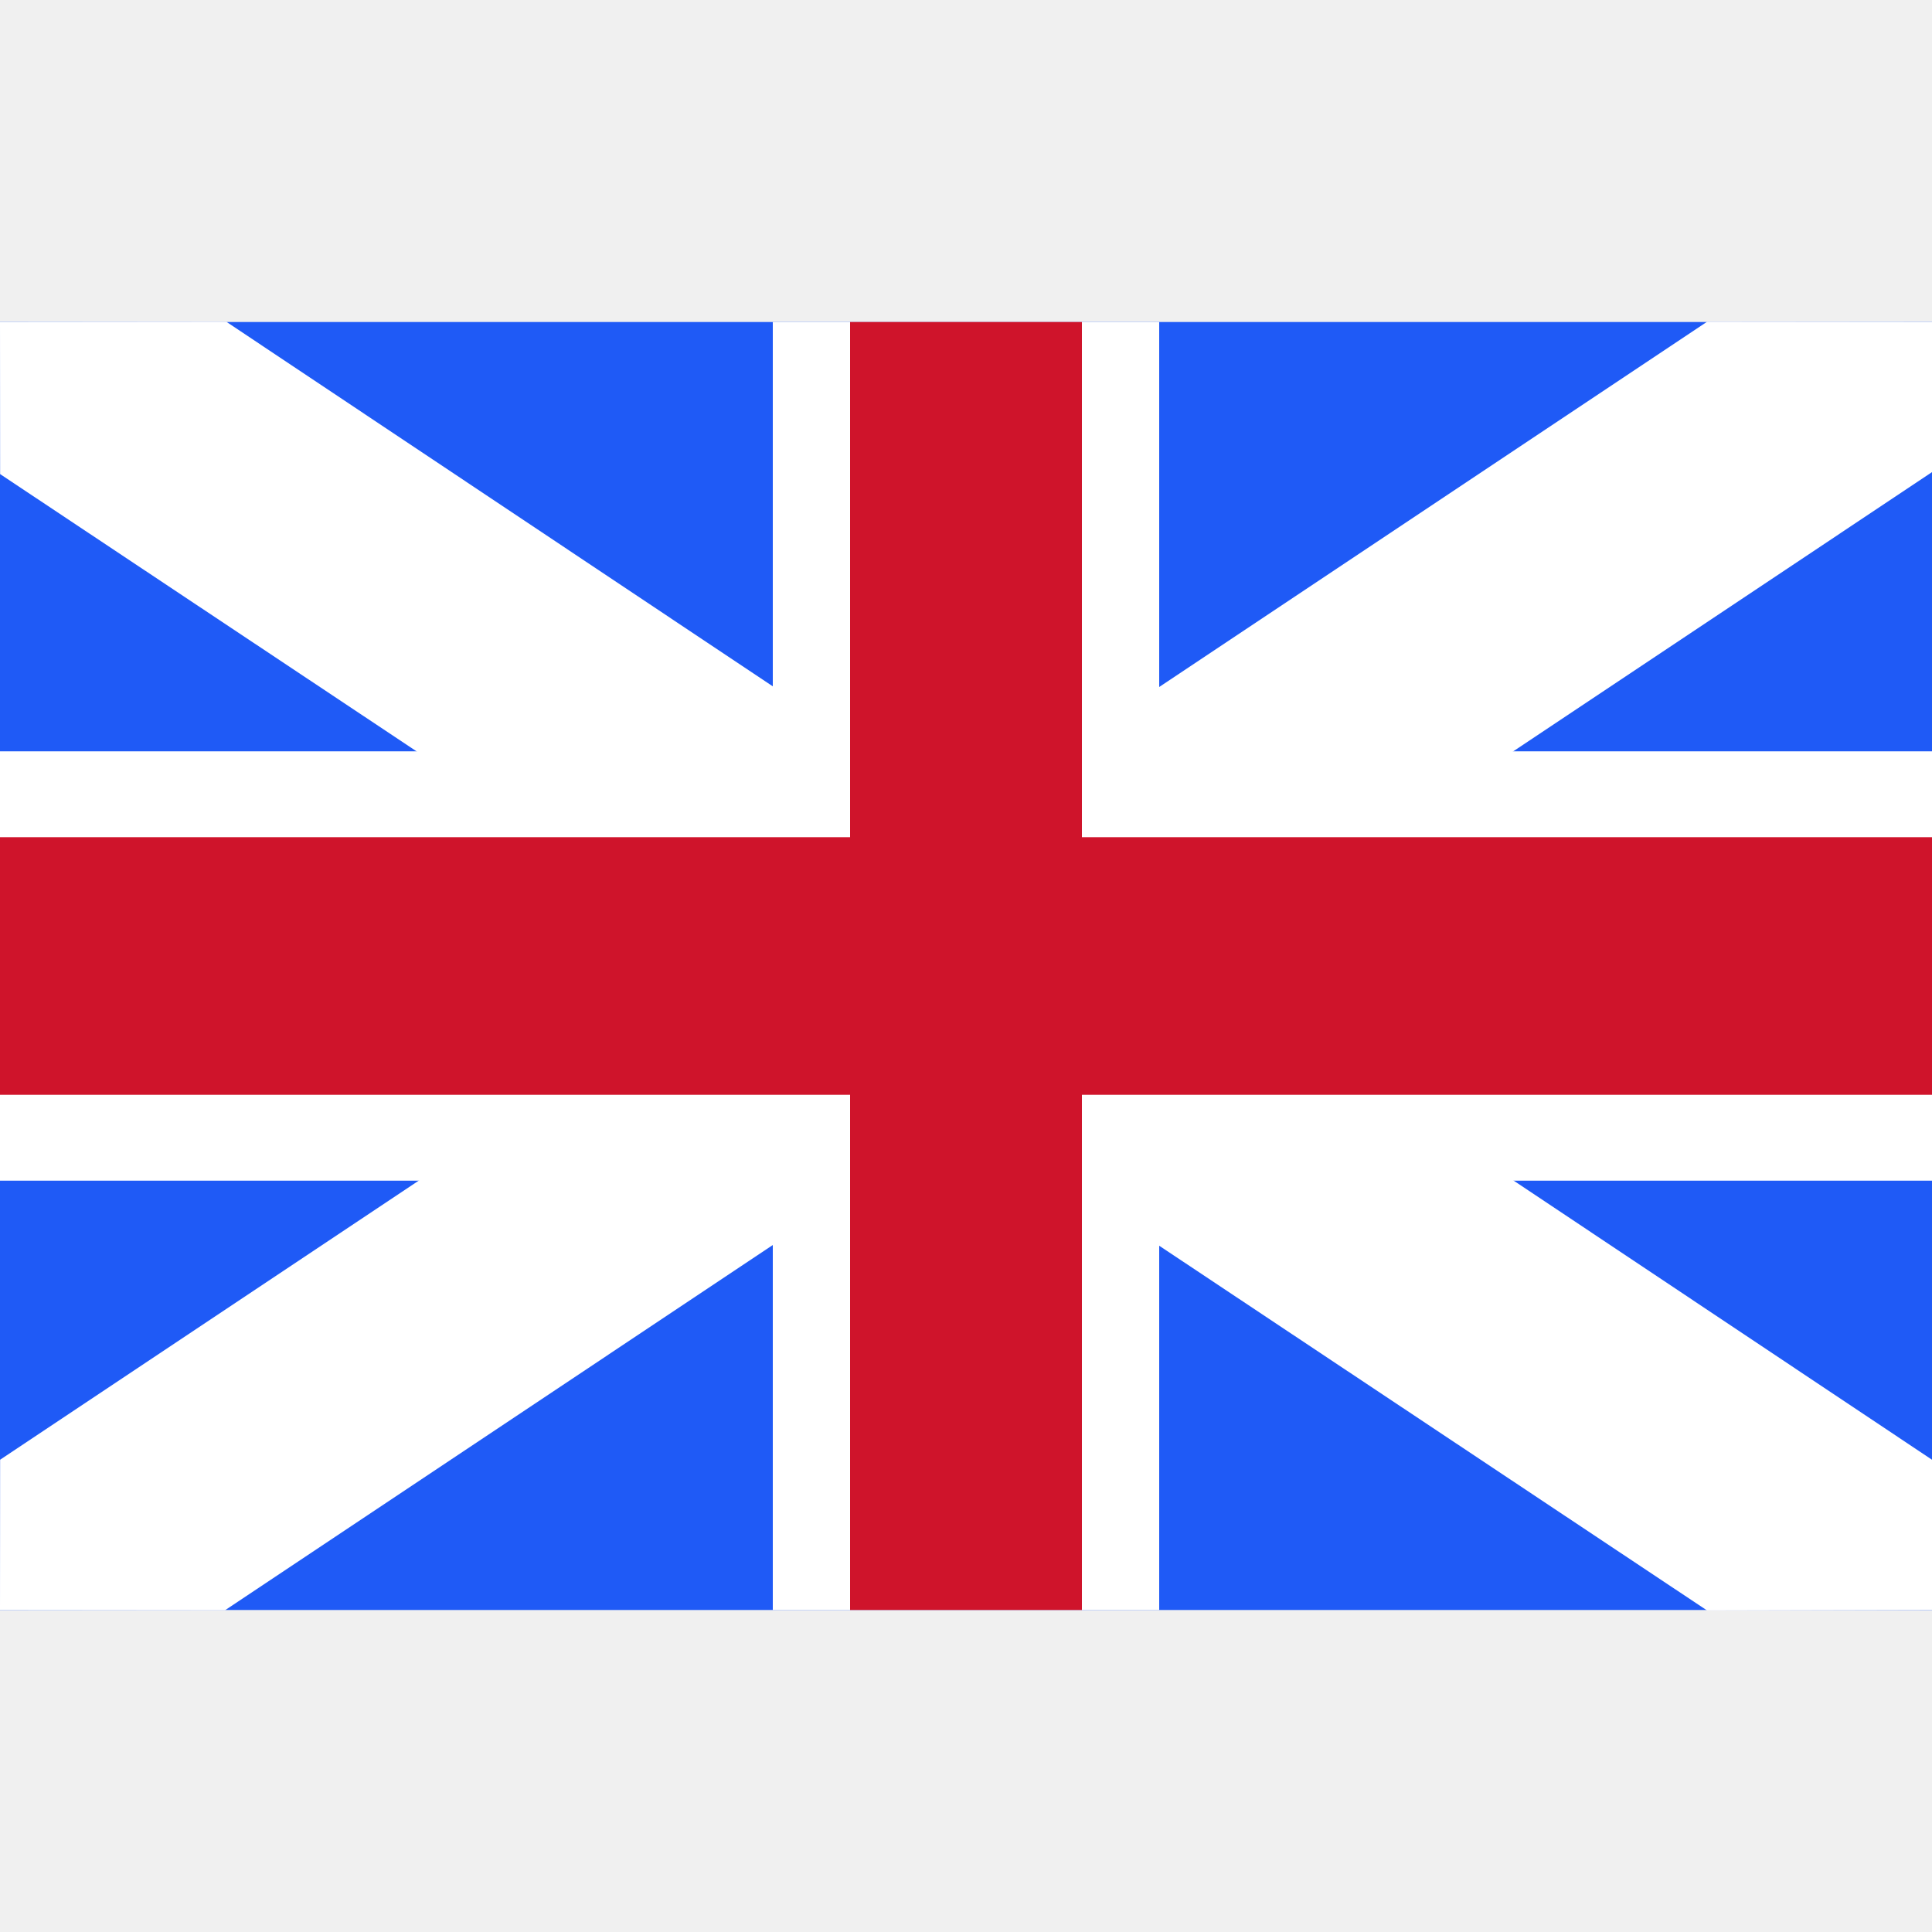
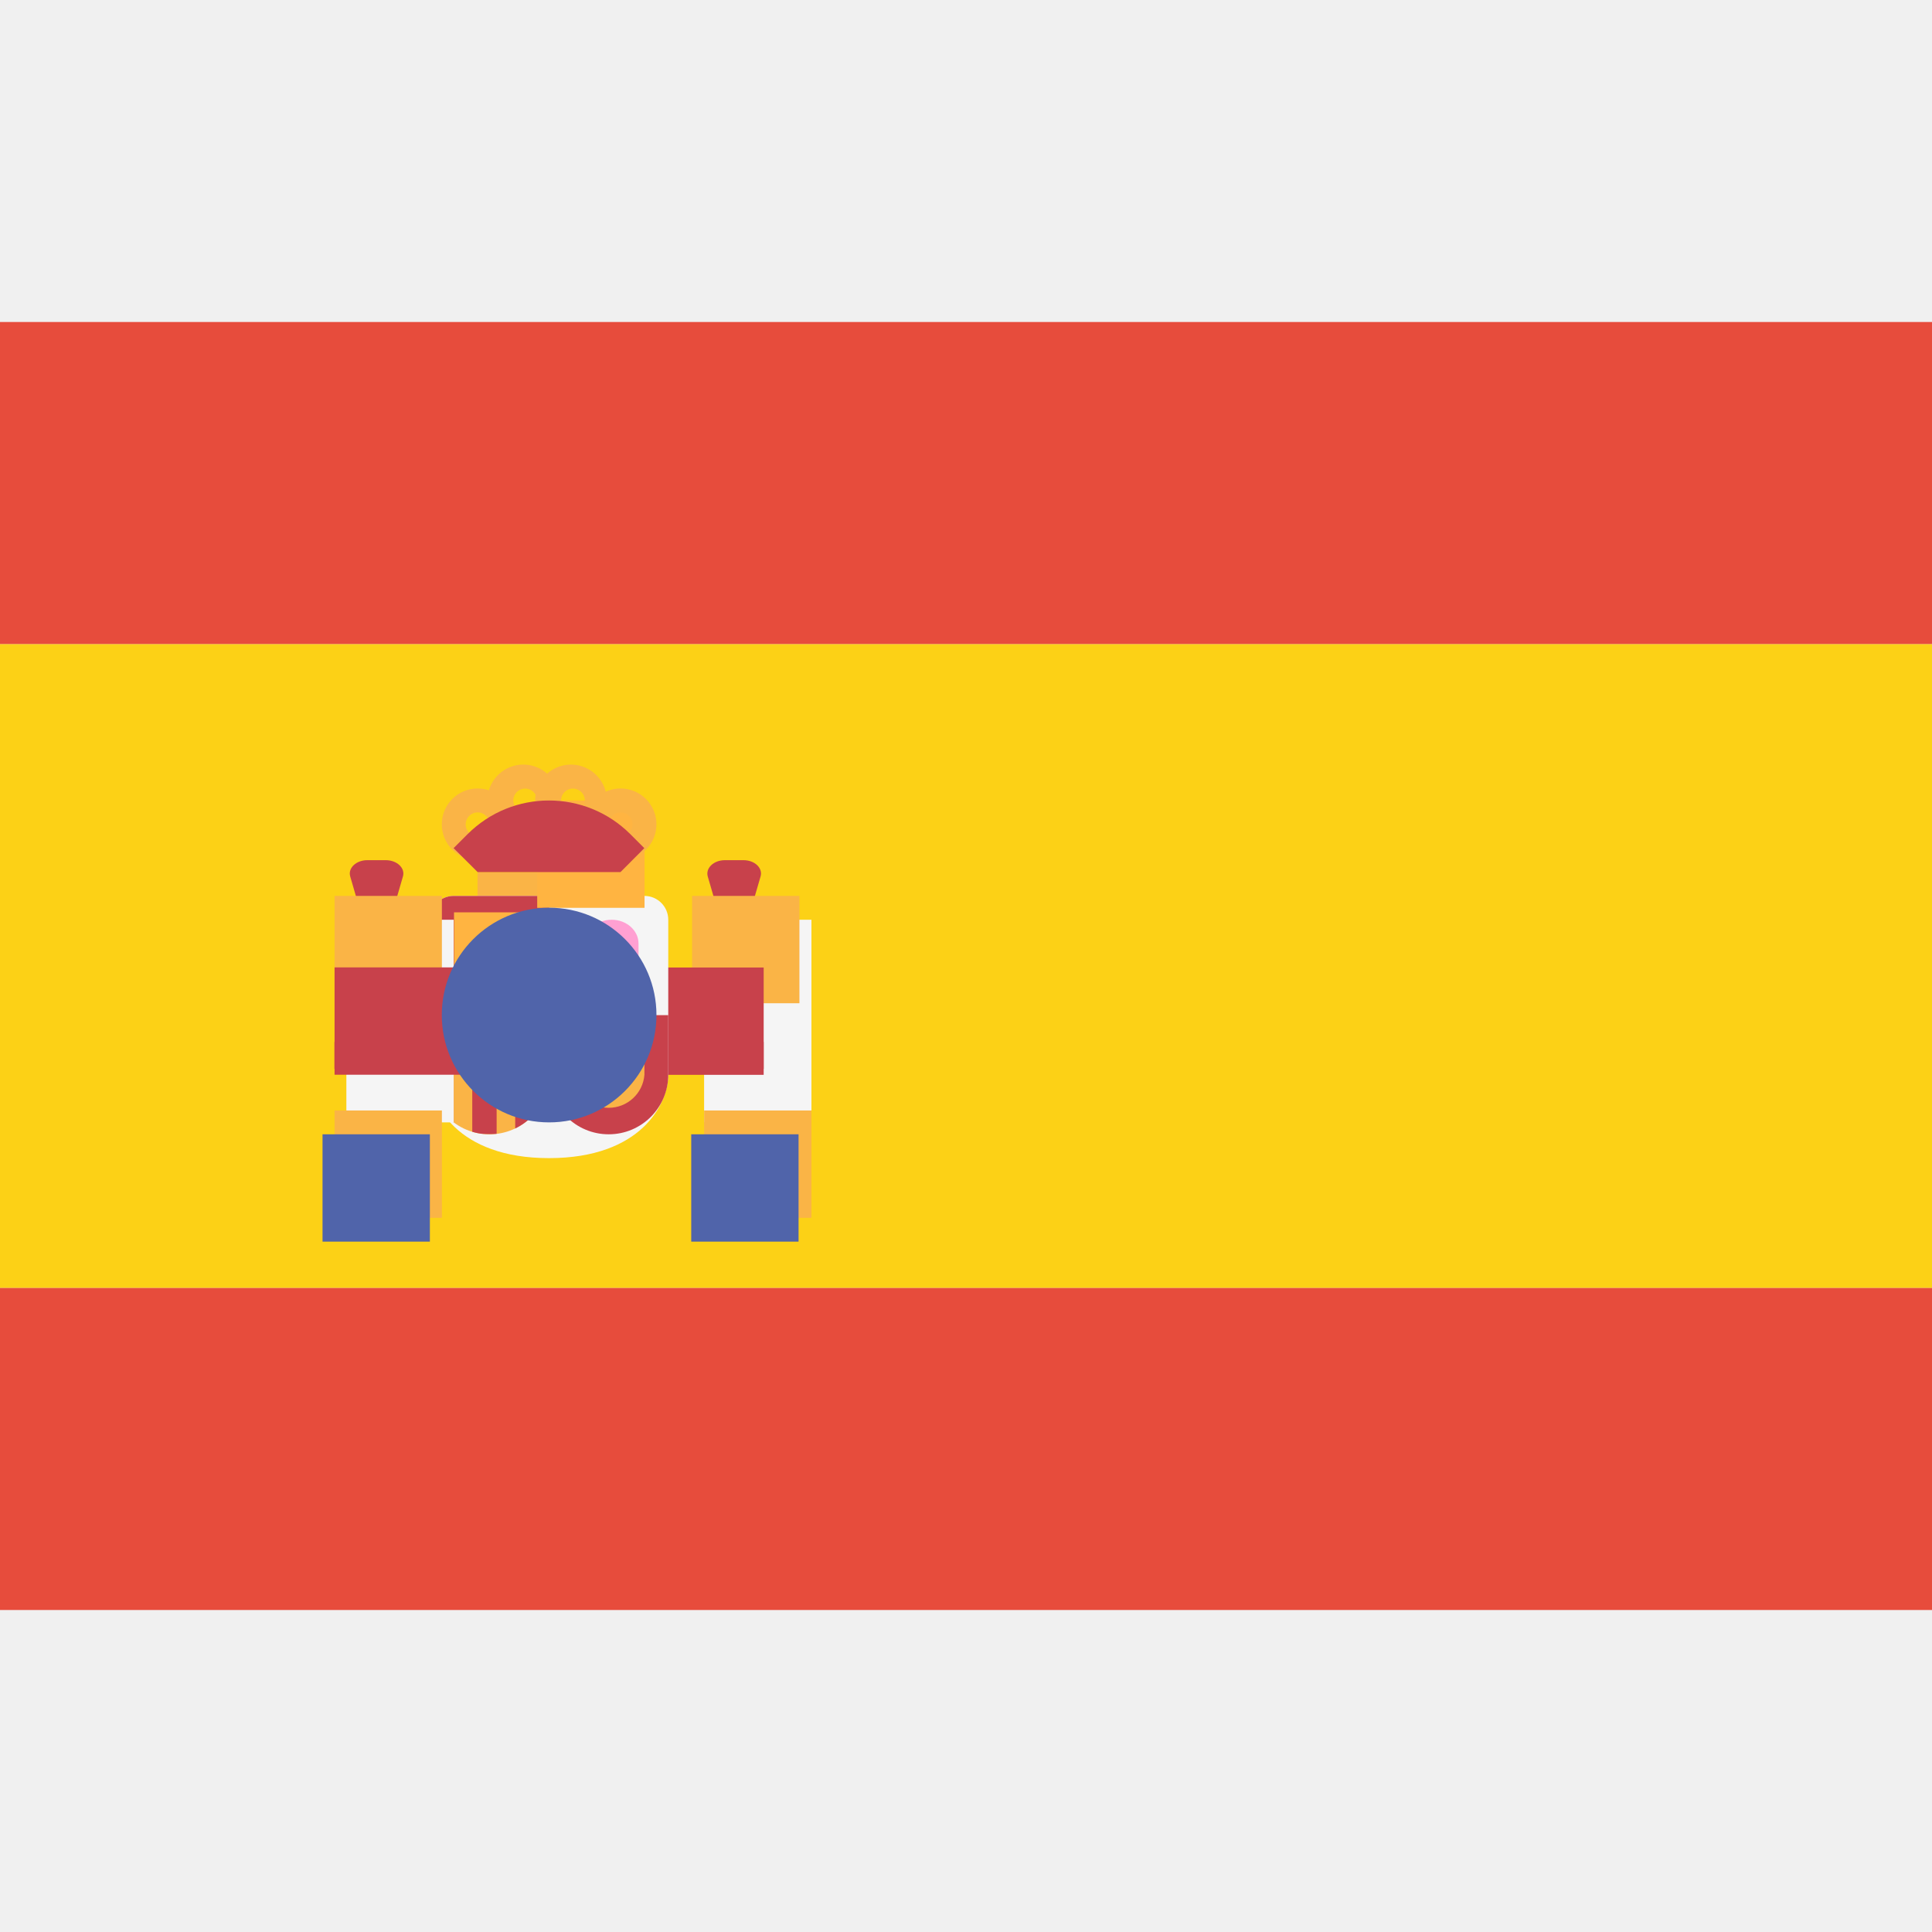
- <svg xmlns="http://www.w3.org/2000/svg" width="18px" height="18px" viewBox="0 0 18 18" version="1.1">
-   <defs />
-   <g id="en" stroke="none" stroke-width="1" fill="none" fill-rule="evenodd">
-     <rect id="Rectangle-path" fill="#1F5AF6" fill-rule="nonzero" x="0" y="3" width="18" height="12" />
-     <path d="M0.001,4.417 L15.904,15.004 L18,14.999 L18,13.6 L2.109,2.998 L0,3 L0.001,4.417 Z M15.904,2.998 L0.001,13.6 L0,15 L2.097,15.002 L18.004,4.396 L18,3 L15.904,2.998 Z" id="Shape" fill="#FFFFFF" fill-rule="nonzero" />
-     <path d="M7.2,3 L7.2,15 L10.8,15 L10.8,3 L7.2,3 Z M0,11 L18,11 L18,7 L0,7 L0,11 Z" id="Shape" fill="#FFFFFF" fill-rule="nonzero" />
-     <path d="M7.92,3 L7.92,15 L10.08,15 L10.08,3 L7.92,3 Z M0,10.2 L18,10.2 L18,7.8 L0,7.8 L0,10.2 Z" id="Shape" fill="#CF142B" fill-rule="nonzero" />
+ <svg xmlns="http://www.w3.org/2000/svg" xmlns:xlink="http://www.w3.org/1999/xlink" width="18" height="18" viewBox="0 0 18 18">
+   <defs>
+     <path id="a" d="M.005.458h1.11v.555a.555.555 0 1 1-1.11 0V.458z" />
+   </defs>
+   <g fill="none" fill-rule="evenodd">
+     <path fill="none" d="M0 0h18v18H0z" />
+     <path fill="#FCD116" d="M0 6h18v6H0z" />
+     <g transform="translate(3 7)">
+       <path fill="#C8414B" fill-rule="nonzero" d="M3.84 2.013l.246-.847c.023-.078-.054-.152-.159-.152h-.173c-.105 0-.182.074-.16.152l.246.847z" />
+       <path fill="#F5F5F5" fill-rule="nonzero" d="M3.56 1.569h1v1.888h-1z" />
+       <path fill="#FAB446" fill-rule="nonzero" d="M3.448 1.347h1v1h-1z" />
+       <g fill="#C8414B" fill-rule="nonzero">
+         <path d="M3.005 2.014h1.11v1h-1.11z" />
+         <path d="M4.115 2.958l-.666-.25v-.25l.666.25zM.508 2.013l.246-.847c.023-.078-.055-.152-.16-.152H.422c-.104 0-.182.074-.159.152l.246.847z" />
+       </g>
+       <path fill="#FAB446" fill-rule="nonzero" d="M1.449 1.125h1.333v1H1.449z" />
+       <path fill="#F5F5F5" fill-rule="nonzero" d="M1.227 1.347c-.123 0-.222.1-.222.222v1.444c0 .27.252.777 1.11.777.86 0 1.111-.507 1.111-.777V1.569c0-.123-.1-.222-.222-.222H1.227z" />
+       <g fill="#C8414B" fill-rule="nonzero">
+         <path d="M2.116 2.458H1.005v-.89c0-.122.1-.221.222-.221h.889v1.11zM2.116 2.458h1.11v.555a.555.555 0 1 1-1.11 0v-.555z" />
+       </g>
+       <g transform="translate(1 2)">
+         <mask id="b" fill="#fff">
+           <use xlink:href="#a" />
+         </mask>
+         <use fill="#FAB446" fill-rule="nonzero" xlink:href="#a" />
+         <path fill="#C8414B" d="M0 .354h.227v1.213H0zM.4.354h.227v1.213H.4zM.8.354h.227v1.213H.8z" mask="url(#b)" />
+       </g>
+       <path fill="#F5F5F5" fill-rule="nonzero" d="M.227 1.569h1v1.888h-1z" />
+       <g fill="#FAB446" fill-rule="nonzero">
+         <path d="M.117 3.346h1v1h-1zM.117 1.347h1v1h-1z" />
+       </g>
+       <path fill="#5064AA" fill-rule="nonzero" d="M.005 3.568h1v1h-1z" />
+       <path fill="#FAB446" fill-rule="nonzero" d="M3.56 3.346h1v1h-1z" />
+       <path fill="#5064AA" fill-rule="nonzero" d="M3.44 3.568h1v1h-1z" />
+       <path fill="#FFB441" fill-rule="nonzero" d="M2.005.458h1v1h-1z" />
+       <g fill="#FAB446" fill-rule="nonzero">
+         <path d="M1.893.791a.334.334 0 1 1 .001-.667.334.334 0 0 1 0 .667zm0-.444a.111.111 0 1 0 0 .222.111.111 0 0 0 0-.222z" />
+         <path d="M2.338.791a.334.334 0 1 1 0-.667.334.334 0 0 1 0 .667zm0-.444a.111.111 0 1 0 0 .222.111.111 0 0 0 0-.222z" />
+         <path d="M2.782 1.014a.334.334 0 1 1 0-.668.334.334 0 0 1 0 .668zm0-.445a.111.111 0 1 0 0 .223.111.111 0 0 0 0-.223zM1.45 1.014a.334.334 0 1 1 0-.668.334.334 0 0 1 0 .668zm0-.445a.111.111 0 1 0 0 .223.111.111 0 0 0 0-.223z" />
+       </g>
+       <path fill="#FAB446" fill-rule="nonzero" d="M2.782 2.902v.11a.111.111 0 0 1-.222 0v-.11h.222zm.222-.222h-.666v.333a.334.334 0 0 0 .666 0V2.68z" />
+       <path fill="#FFA0D2" fill-rule="nonzero" d="M2.699 2.235c-.138 0-.25-.1-.25-.222v-.222c0-.123.112-.222.25-.222s.25.1.25.222v.222c0 .123-.112.222-.25.222z" />
+       <path fill="#C8414B" fill-rule="nonzero" d="M1.45 1.125L1.226.902l.13-.13a1.073 1.073 0 0 1 1.517 0l.13.13-.222.223H1.45z" />
+       <g fill="#C8414B" fill-rule="nonzero">
+         <path d="M.117 2.013H2.1v1H.117z" />
+         <path d="M.116 2.958l.667-.25v-.25l-.667.25z" />
+       </g>
+       <path fill="#FFB441" fill-rule="nonzero" d="M1.23 1.5h1v1h-1z" />
+       <circle cx="2.116" cy="2.457" r="1" fill="#5064AA" fill-rule="nonzero" />
+     </g>
+     <path fill="#E74C3C" d="M0 3h18v3H0zM0 12h18v3H0z" />
  </g>
</svg>
